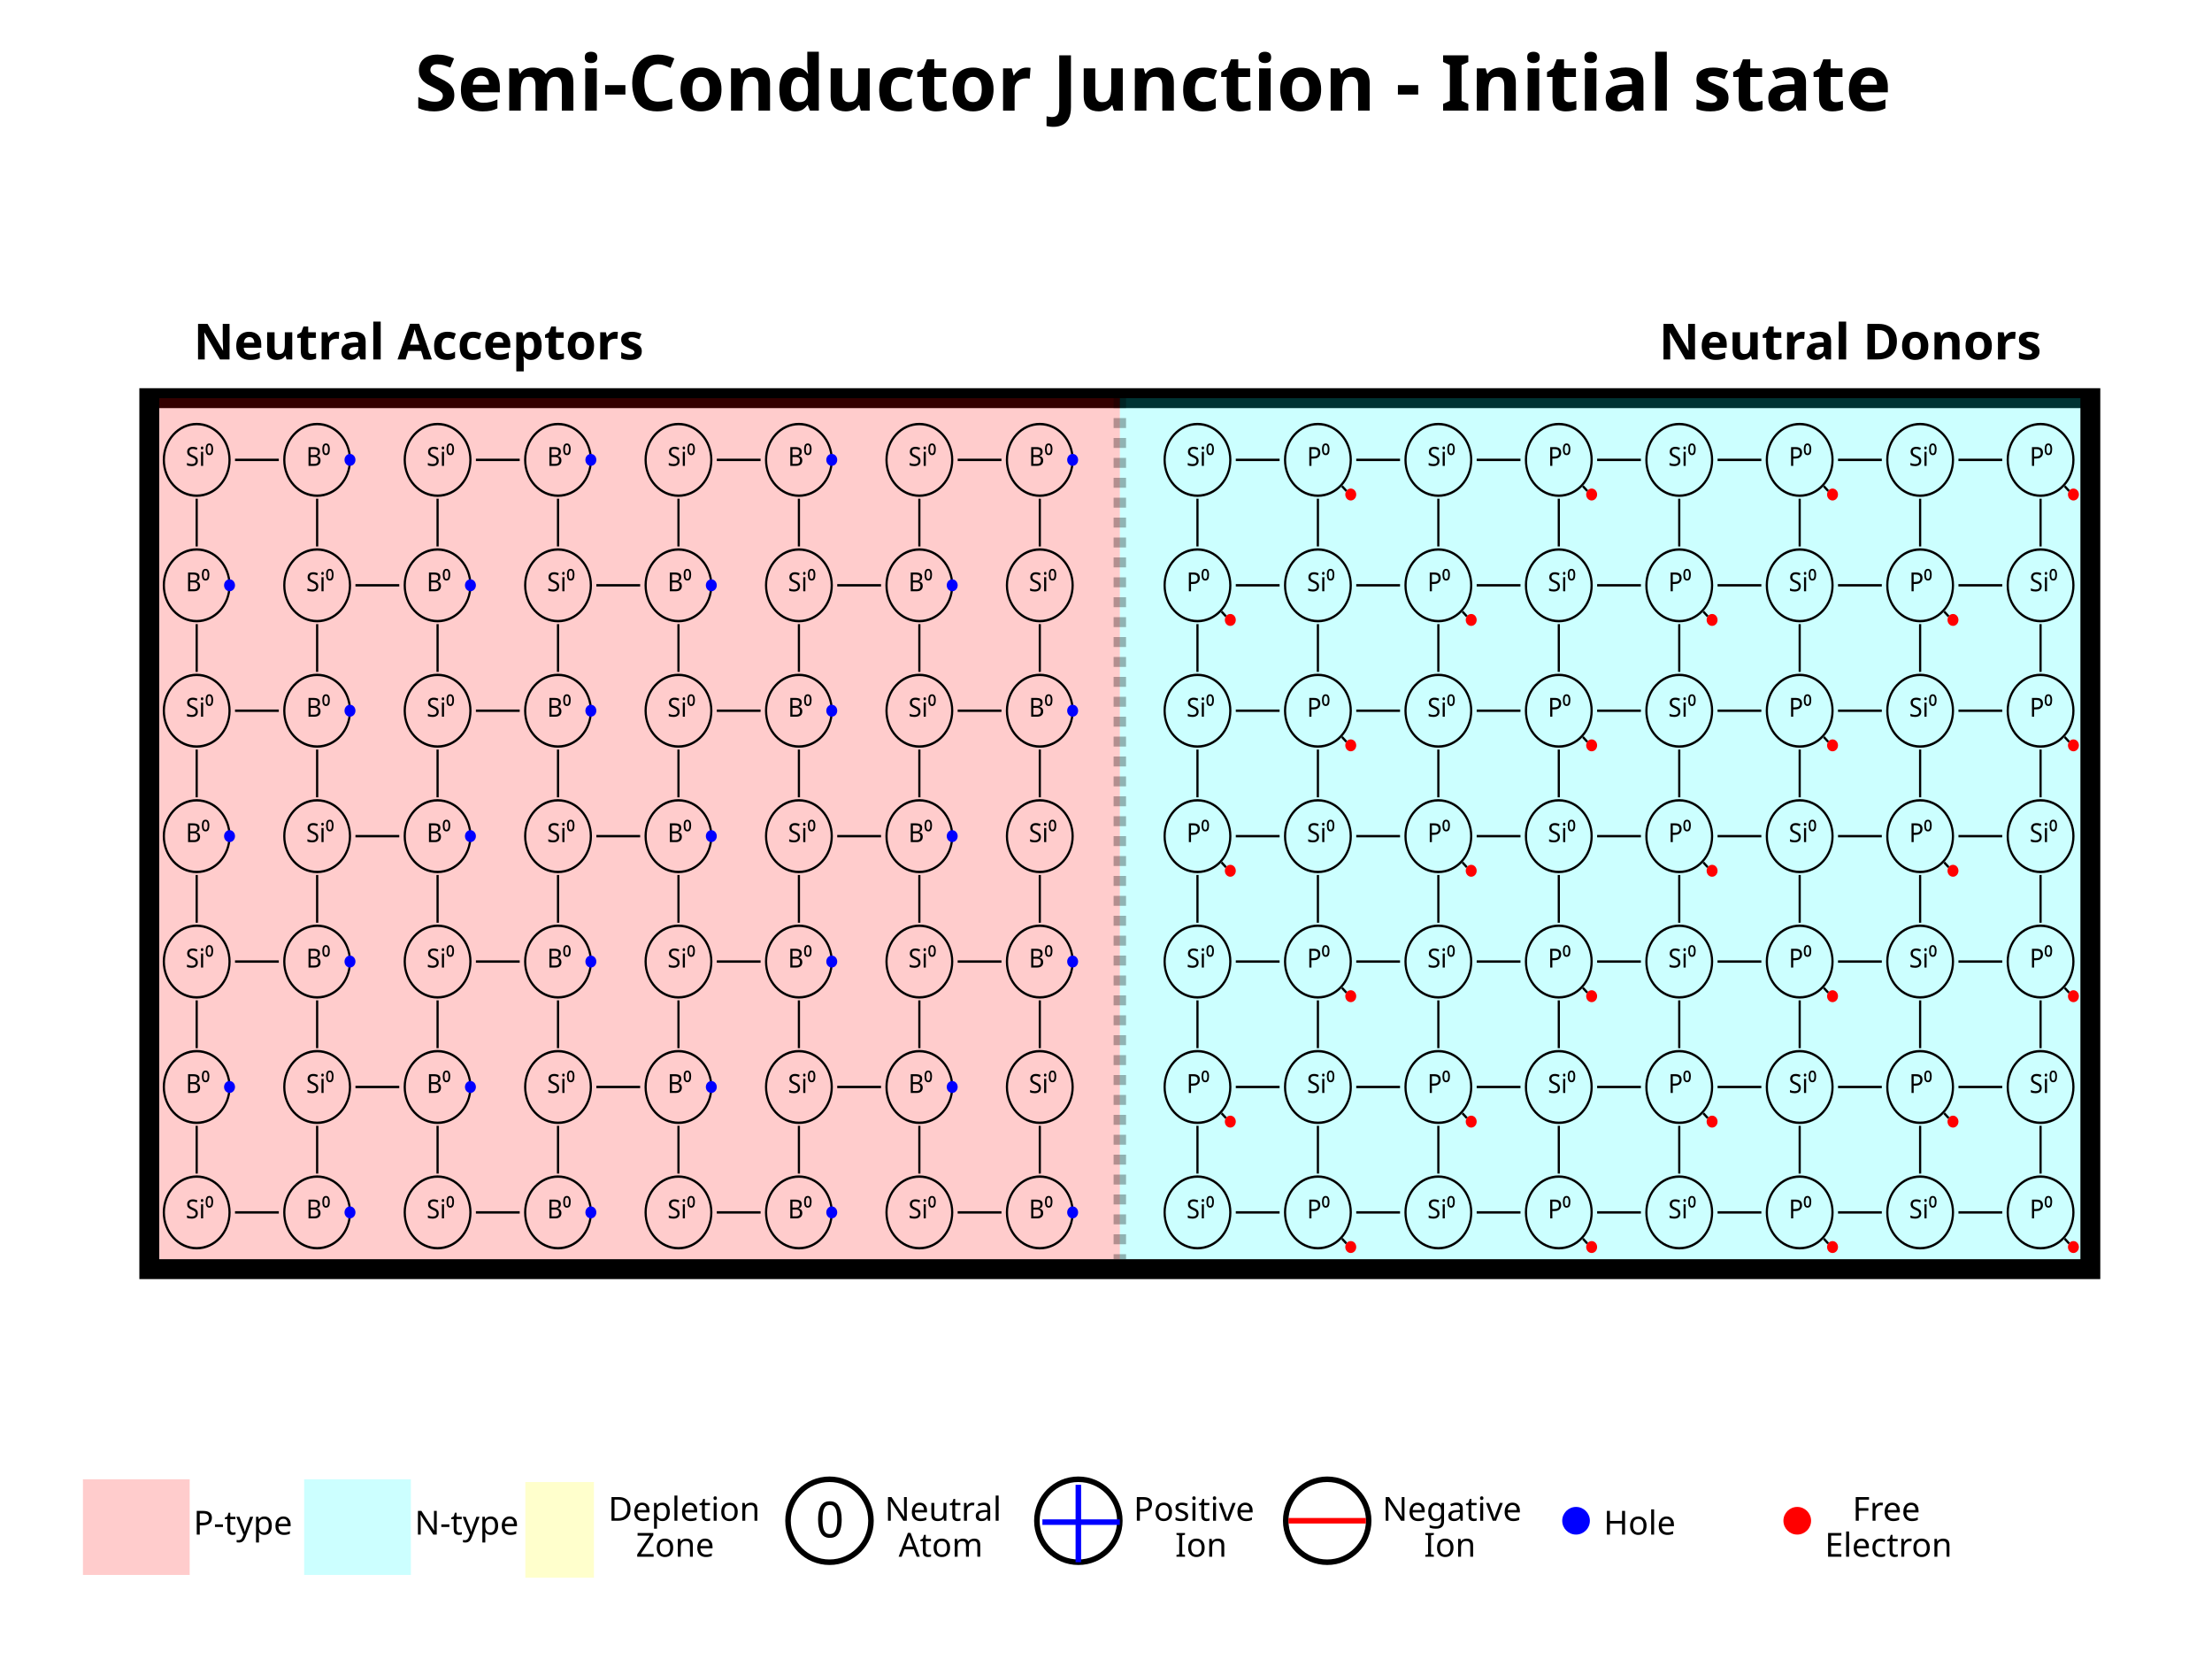
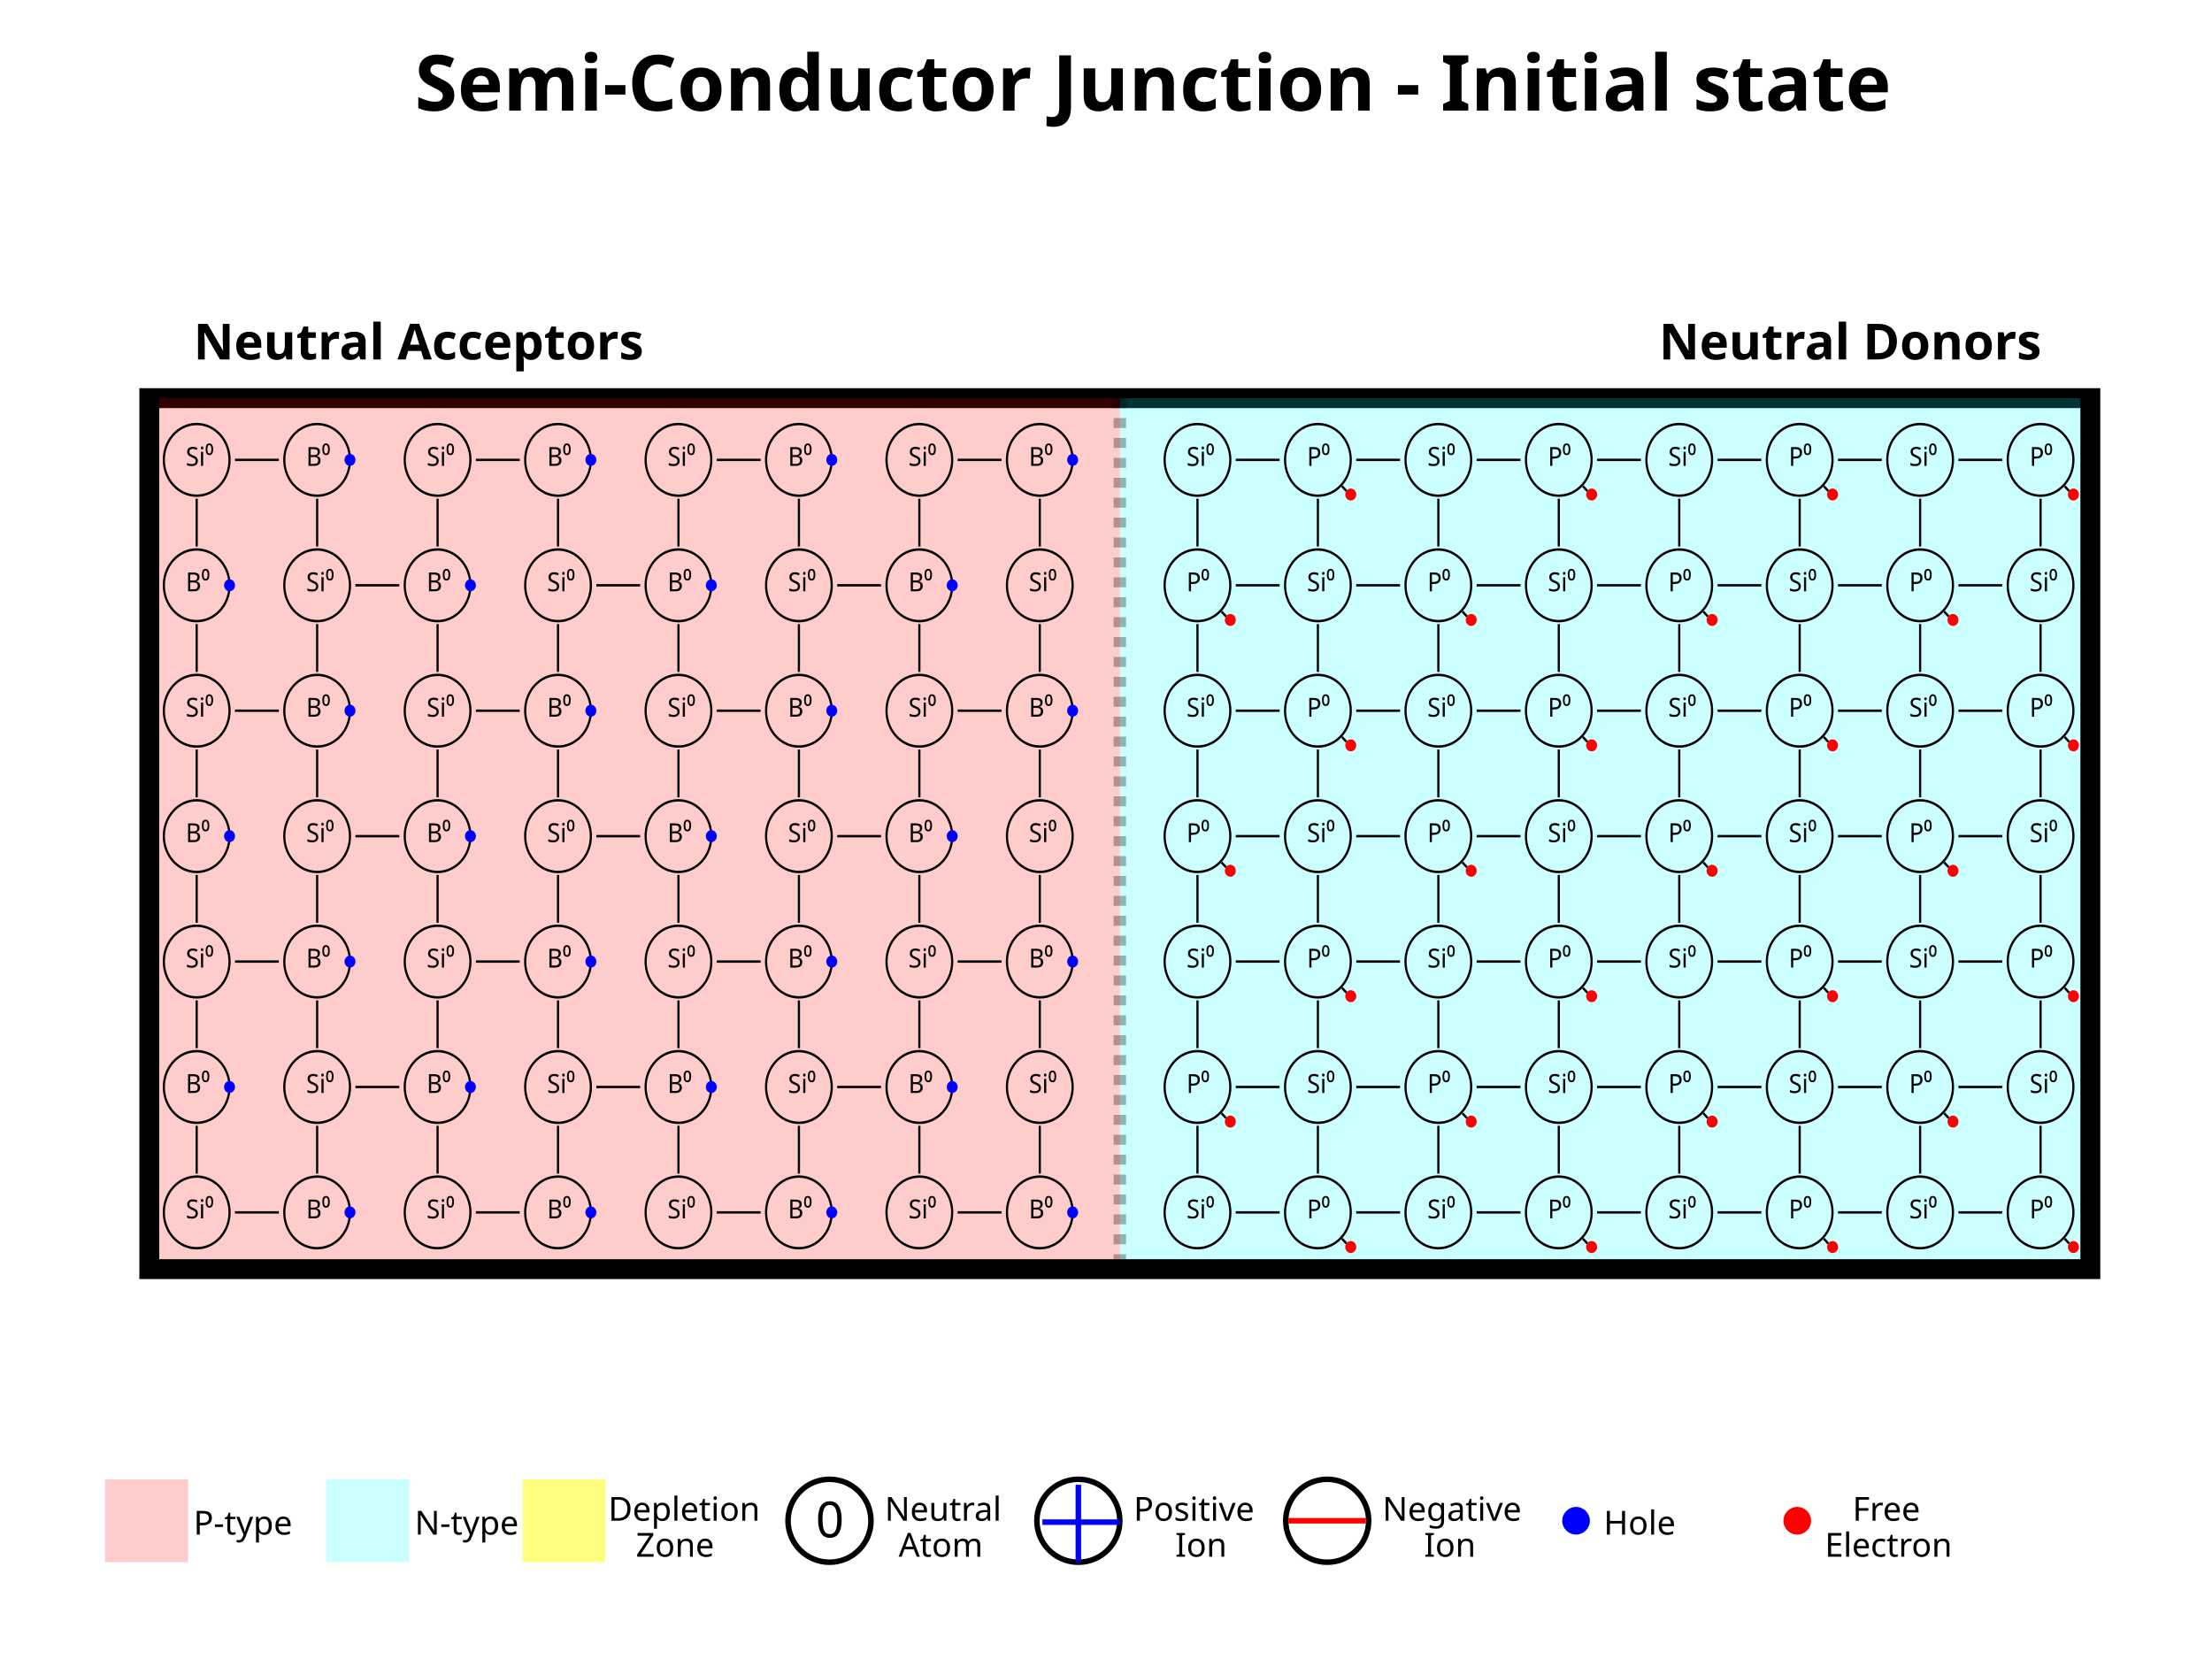
<svg xmlns="http://www.w3.org/2000/svg" xmlns:xlink="http://www.w3.org/1999/xlink" id="svg1" version="1.1" viewBox="0 0 800 600" width="800" height="600" preserveAspectRatio="xMidYMid" fill-rule="evenodd">
  <defs>
    <text id="headline" font-family="Ubuntu" font-size="28" font-weight="bold" fill="#000000">
      <tspan>Semi-Conductor Junction - Initial state</tspan>
    </text>
    <text id="title_1" font-family="Ubuntu" font-size="18" font-weight="bold" fill="#000000">
      <tspan x="70" y="60">Neutral Acceptors</tspan>
      <tspan x="600" y="60">Neutral Donors</tspan>
    </text>
    <circle id="hole" cx="0" cy="0" r="5" style="fill:#0000ff;fill-opacity:1;stroke:none">
        </circle>
    <circle id="electron" cx="0" cy="0" r="5" style="fill:#ff0000;fill-opacity:1;stroke:none">
        </circle>
    <circle id="atom" cx="10" cy="0" r="30" style="fill:none;stroke:#000000;stroke-width:2;stroke-opacity:1">
        </circle>
    <text id="neutral_atom_label" font-family="Ubuntu" font-size="18" font-weight="norm" fill="#000000">
      <tspan x="-5" y="6">0</tspan>
    </text>
    <text id="silicon_label" font-family="Ubuntu" font-size="22" font-weight="norm" fill="#000000">
      <tspan x="0" y="5">Si⁰</tspan>
    </text>
    <text id="boron_label" font-family="Ubuntu" font-size="22" font-weight="norm" fill="#000000">
      <tspan x="0" y="5">B⁰</tspan>
    </text>
-     <text id="boron_ion_label" font-family="Ubuntu" font-size="22" font-weight="norm" fill="#000000">
-       <tspan x="0" y="5">B⁻</tspan>
-     </text>
    <text id="phosphorus_label" font-family="Ubuntu" font-size="22" font-weight="norm" fill="#000000">
      <tspan x="0" y="5">P⁰</tspan>
-     </text>
-     <text id="phosphorus_ion_label" font-family="Ubuntu" font-size="22" font-weight="norm" fill="#000000">
-       <tspan x="0" y="5">P⁺</tspan>
    </text>
    <g id="neutral_atom">
      <use xlink:href="#ion" />
      <use xlink:href="#neutral_atom_label" />
    </g>
    <g id="silicon_atom">
      <use xlink:href="#atom" />
      <use xlink:href="#silicon_label" />
    </g>
    <g id="boron_atom">
      <use xlink:href="#atom" />
      <use xlink:href="#hole" x="40" />
      <use xlink:href="#boron_label" />
-     </g>
-     <g id="boron_ion">
-       <use xlink:href="#atom" />
-       <use xlink:href="#boron_ion_label" />
    </g>
    <g id="phosphorus_atom">
      <use xlink:href="#atom" />
      <use xlink:href="#electron" x="40" y="29" />
      <line x1="32" y1="22" x2="36" y2="26" style="stroke:#000000;stroke-width:2;" />
      <use xlink:href="#phosphorus_label" />
    </g>
-     <g id="phosphorus_ion">
-       <use xlink:href="#atom" />
-       <use xlink:href="#phosphorus_ion_label" />
-     </g>
    <circle id="ion" cx="0" cy="0" r="15" style="fill:none;stroke:#000000;stroke-width:2;stroke-opacity:1">
        </circle>
    <path id="pos_charge" d="m 0,-13 v 28 m -13,-14.5 h 28" style="fill:none;stroke:#0000ff;stroke-width:2;stroke-opacity:1">
        </path>
    <path id="neg_charge" d="m -14,0 h 28" style="fill:none;stroke:#ff0000;stroke-width:2;stroke-opacity:1">
        </path>
    <path id="covalent_bond_h" d="m 0,0 h 40" style="fill:none;stroke:#000000;stroke-width:2;stroke-opacity:1">
        </path>
    <path id="covalent_bond_v" d="m 0,0 v 40" style="fill:none;stroke:#000000;stroke-width:2;stroke-opacity:1">
        </path>
    <g id="pos_ion">
      <use xlink:href="#ion" />
      <use xlink:href="#pos_charge" />
    </g>
    <g id="neg_ion">
      <use xlink:href="#ion" />
      <use xlink:href="#neg_charge" />
-     </g>
-     <g id="si_atoms">
-       <use xlink:href="#silicon_atom" x="0" y="0" />
-       <use xlink:href="#silicon_atom" x="110" y="0" />
-       <use xlink:href="#silicon_atom" x="220" y="0" />
-       <use xlink:href="#silicon_atom" x="330" y="0" />
-       <use xlink:href="#silicon_atom" x="440" y="0" />
-       <use xlink:href="#silicon_atom" x="550" y="0" />
-       <use xlink:href="#silicon_atom" x="660" y="0" />
    </g>
    <g id="si_atoms_odd">
      <use xlink:href="#silicon_atom" x="0" y="0" />
      <use xlink:href="#silicon_atom" x="220" y="0" />
      <use xlink:href="#silicon_atom" x="440" y="0" />
      <use xlink:href="#silicon_atom" x="660" y="0" />
    </g>
    <g id="si_atoms_even">
      <use xlink:href="#silicon_atom" x="110" y="0" />
      <use xlink:href="#silicon_atom" x="330" y="0" />
      <use xlink:href="#silicon_atom" x="550" y="0" />
      <use xlink:href="#silicon_atom" x="770" y="0" />
    </g>
    <g id="boron_atoms_odd">
      <use xlink:href="#boron_atom" x="110" y="0" />
      <use xlink:href="#boron_atom" x="330" y="0" />
      <use xlink:href="#boron_atom" x="550" y="0" />
      <use xlink:href="#boron_atom" x="770" y="0" />
    </g>
    <g id="boron_atoms_even">
      <use xlink:href="#boron_atom" x="0" y="0" />
      <use xlink:href="#boron_atom" x="220" y="0" />
      <use xlink:href="#boron_atom" x="440" y="0" />
      <use xlink:href="#boron_atom" x="660" y="0" />
    </g>
    <g id="phosphorus_atoms_odd">
      <use xlink:href="#phosphorus_atom" x="110" y="0" />
      <use xlink:href="#phosphorus_atom" x="330" y="0" />
      <use xlink:href="#phosphorus_atom" x="550" y="0" />
      <use xlink:href="#phosphorus_atom" x="770" y="0" />
    </g>
    <g id="phosphorus_atoms_even">
      <use xlink:href="#phosphorus_atom" x="0" y="0" />
      <use xlink:href="#phosphorus_atom" x="220" y="0" />
      <use xlink:href="#phosphorus_atom" x="440" y="0" />
      <use xlink:href="#phosphorus_atom" x="660" y="0" />
    </g>
    <g id="cov_bonds_h">
      <use xlink:href="#covalent_bond_h" x="0" y="0" />
      <use xlink:href="#covalent_bond_h" x="110" y="0" />
      <use xlink:href="#covalent_bond_h" x="220" y="0" />
      <use xlink:href="#covalent_bond_h" x="330" y="0" />
      <use xlink:href="#covalent_bond_h" x="440" y="0" />
      <use xlink:href="#covalent_bond_h" x="550" y="0" />
      <use xlink:href="#covalent_bond_h" x="660" y="0" />
    </g>
    <g id="cov_bonds_h_odd">
      <use xlink:href="#covalent_bond_h" x="45" y="0" />
      <use xlink:href="#covalent_bond_h" x="265" y="0" />
      <use xlink:href="#covalent_bond_h" x="485" y="0" />
      <use xlink:href="#covalent_bond_h" x="705" y="0" />
    </g>
    <g id="cov_bonds_h_even">
      <use xlink:href="#covalent_bond_h" x="155" y="0" />
      <use xlink:href="#covalent_bond_h" x="375" y="0" />
      <use xlink:href="#covalent_bond_h" x="595" y="0" />
    </g>
    <g id="cov_bonds_v">
      <use xlink:href="#covalent_bond_v" x="0" y="-105" />
      <use xlink:href="#covalent_bond_v" x="110" y="-105" />
      <use xlink:href="#covalent_bond_v" x="220" y="-105" />
      <use xlink:href="#covalent_bond_v" x="330" y="-105" />
      <use xlink:href="#covalent_bond_v" x="440" y="-105" />
      <use xlink:href="#covalent_bond_v" x="550" y="-105" />
      <use xlink:href="#covalent_bond_v" x="660" y="-105" />
      <use xlink:href="#covalent_bond_v" x="770" y="-105" />
    </g>
    <rect id="box" x="0" y="0" width="780" height="350" style="fill:none;stroke:#000000;stroke-width:8">
        </rect>
    <rect id="n_side" x="0" y="0" width="386" height="346" style="fill:#00ffff;fill-opacity:0.2;stroke:none">
        </rect>
    <rect id="p_side" x="0" y="0" width="386" height="346" style="fill:#ff0000;fill-opacity:0.2;stroke:none">
        </rect>
    <rect id="depletion_zone" x="0" y="0" width="124" height="346" style="fill:#ffff00;fill-opacity:0.2;stroke:none">
        </rect>
    <path id="barrier" d="m 0,0 v 346" style="fill:none;stroke:#000000;stroke-width:5;stroke-opacity:0.3;stroke-dasharray:4 4">
        </path>
    <g id="n_lattice">
      <use xlink:href="#si_atoms_odd" x="0" y="0" />
      <use xlink:href="#si_atoms_even" x="0" y="105" />
      <use xlink:href="#si_atoms_odd" x="0" y="210" />
      <use xlink:href="#si_atoms_even" x="0" y="315" />
      <use xlink:href="#si_atoms_odd" x="0" y="420" />
      <use xlink:href="#si_atoms_even" x="0" y="525" />
      <use xlink:href="#si_atoms_odd" x="0" y="630" />
      <use xlink:href="#phosphorus_atoms_odd" x="0" y="0" />
      <use xlink:href="#phosphorus_atoms_even" x="0" y="105" />
      <use xlink:href="#phosphorus_atoms_odd" x="0" y="210" />
      <use xlink:href="#phosphorus_atoms_even" x="0" y="315" />
      <use xlink:href="#phosphorus_atoms_odd" x="0" y="420" />
      <use xlink:href="#phosphorus_atoms_even" x="0" y="525" />
      <use xlink:href="#phosphorus_atoms_odd" x="0" y="630" />
      <use xlink:href="#cov_bonds_h" x="45" y="0" />
      <use xlink:href="#cov_bonds_h" x="45" y="105" />
      <use xlink:href="#cov_bonds_h" x="45" y="210" />
      <use xlink:href="#cov_bonds_h" x="45" y="315" />
      <use xlink:href="#cov_bonds_h" x="45" y="420" />
      <use xlink:href="#cov_bonds_h" x="45" y="525" />
      <use xlink:href="#cov_bonds_h" x="45" y="630" />
      <use xlink:href="#cov_bonds_v" x="10" y="137.5" />
      <use xlink:href="#cov_bonds_v" x="10" y="242.5" />
      <use xlink:href="#cov_bonds_v" x="10" y="347.5" />
      <use xlink:href="#cov_bonds_v" x="10" y="452.5" />
      <use xlink:href="#cov_bonds_v" x="10" y="557.5" />
      <use xlink:href="#cov_bonds_v" x="10" y="662.5" />
    </g>
    <g id="p_lattice">
      <use xlink:href="#si_atoms_odd" x="0" y="0" />
      <use xlink:href="#si_atoms_even" x="0" y="105" />
      <use xlink:href="#si_atoms_odd" x="0" y="210" />
      <use xlink:href="#si_atoms_even" x="0" y="315" />
      <use xlink:href="#si_atoms_odd" x="0" y="420" />
      <use xlink:href="#si_atoms_even" x="0" y="525" />
      <use xlink:href="#si_atoms_odd" x="0" y="630" />
      <use xlink:href="#boron_atoms_odd" x="0" y="0" />
      <use xlink:href="#boron_atoms_even" x="0" y="105" />
      <use xlink:href="#boron_atoms_odd" x="0" y="210" />
      <use xlink:href="#boron_atoms_even" x="0" y="315" />
      <use xlink:href="#boron_atoms_odd" x="0" y="420" />
      <use xlink:href="#boron_atoms_even" x="0" y="525" />
      <use xlink:href="#boron_atoms_odd" x="0" y="630" />
      <use xlink:href="#cov_bonds_h_odd" x="0" y="0" />
      <use xlink:href="#cov_bonds_h_even" x="0" y="105" />
      <use xlink:href="#cov_bonds_h_odd" x="0" y="210" />
      <use xlink:href="#cov_bonds_h_even" x="0" y="315" />
      <use xlink:href="#cov_bonds_h_odd" x="0" y="420" />
      <use xlink:href="#cov_bonds_h_even" x="0" y="525" />
      <use xlink:href="#cov_bonds_h_odd" x="0" y="630" />
      <use xlink:href="#cov_bonds_v" x="10" y="137.5" />
      <use xlink:href="#cov_bonds_v" x="10" y="242.5" />
      <use xlink:href="#cov_bonds_v" x="10" y="347.5" />
      <use xlink:href="#cov_bonds_v" x="10" y="452.5" />
      <use xlink:href="#cov_bonds_v" x="10" y="557.5" />
      <use xlink:href="#cov_bonds_v" x="10" y="662.5" />
    </g>
    <g id="body">
      <use xlink:href="#box" x="10" y="100" />
      <use xlink:href="#n_side" x="400" y="100" />
      <use xlink:href="#p_side" x="14" y="100" />
      <use xlink:href="#p_lattice" x="56" y="260" transform="scale(0.44,0.48)" />
      <use xlink:href="#n_lattice" x="970" y="260" transform="scale(0.44,0.48)" />
      <use xlink:href="#barrier" x="400" y="100" />
    </g>
+     <rect id="leg_p_side" x="0" y="0" width="30" height="30" style="fill:#ff0000;fill-opacity:0.2;stroke:none">
+         </rect>
+     <rect id="leg_n_side" x="0" y="0" width="30" height="30" style="fill:#00ffff;fill-opacity:0.2;stroke:none">
+         </rect>
+     <rect id="leg_dep_zone" x="0" y="0" width="30" height="30" style="fill:#ffff00;fill-opacity:0.5;stroke:none">
+         </rect>
    <g id="legend">
-       <use xlink:href="#p_side" x="0" y="350" transform="scale(0.1)" />
-       <use xlink:href="#n_side" x="800" y="350" transform="scale(0.1)" />
-       <use xlink:href="#depletion_zone" x="800" y="360" transform="scale(0.2,0.1)" />
+       <use xlink:href="#leg_p_side" x="8" y="35" />
+       <use xlink:href="#leg_n_side" x="88" y="35" />
+       <use xlink:href="#leg_dep_zone" x="159" y="35" />
      <use xlink:href="#neutral_atom" x="270" y="50" />
      <use xlink:href="#pos_ion" x="360" y="50" />
      <use xlink:href="#neg_ion" x="450" y="50" />
      <use xlink:href="#hole" x="540" y="50" />
      <use xlink:href="#electron" x="620" y="50" />
      <text font-family="Ubuntu" font-size="12" font-weight="norm" fill="#000000">
        <tspan x="40" y="55">P-type</tspan>
        <tspan x="120" y="55">N-type</tspan>
        <tspan x="190" y="50">Depletion</tspan>
        <tspan x="200" y="63">Zone</tspan>
        <tspan x="290" y="50">Neutral</tspan>
        <tspan x="295" y="63">Atom</tspan>
        <tspan x="380" y="50">Positive</tspan>
        <tspan x="395" y="63">Ion</tspan>
        <tspan x="470" y="50">Negative</tspan>
        <tspan x="485" y="63">Ion</tspan>
        <tspan x="550" y="55">Hole</tspan>
        <tspan x="640" y="50">Free</tspan>
        <tspan x="630" y="63">Electron</tspan>
      </text>
    </g>
  </defs>
  <g id="page1">
    <g id="layer1" style="display:inline">
      <rect x="0" y="0" width="800" height="600" fill="white">
            </rect>
    </g>
    <g id="layer2" style="display:inline">
      <use xlink:href="#headline" x="150" y="40" />
      <use xlink:href="#body" x="50" y="60" transform="scale(0.9,0.9)" />
      <use xlink:href="#title_1" x="0" y="70" />
      <use xlink:href="#legend" x="30" y="500" />
    </g>
  </g>
</svg>
